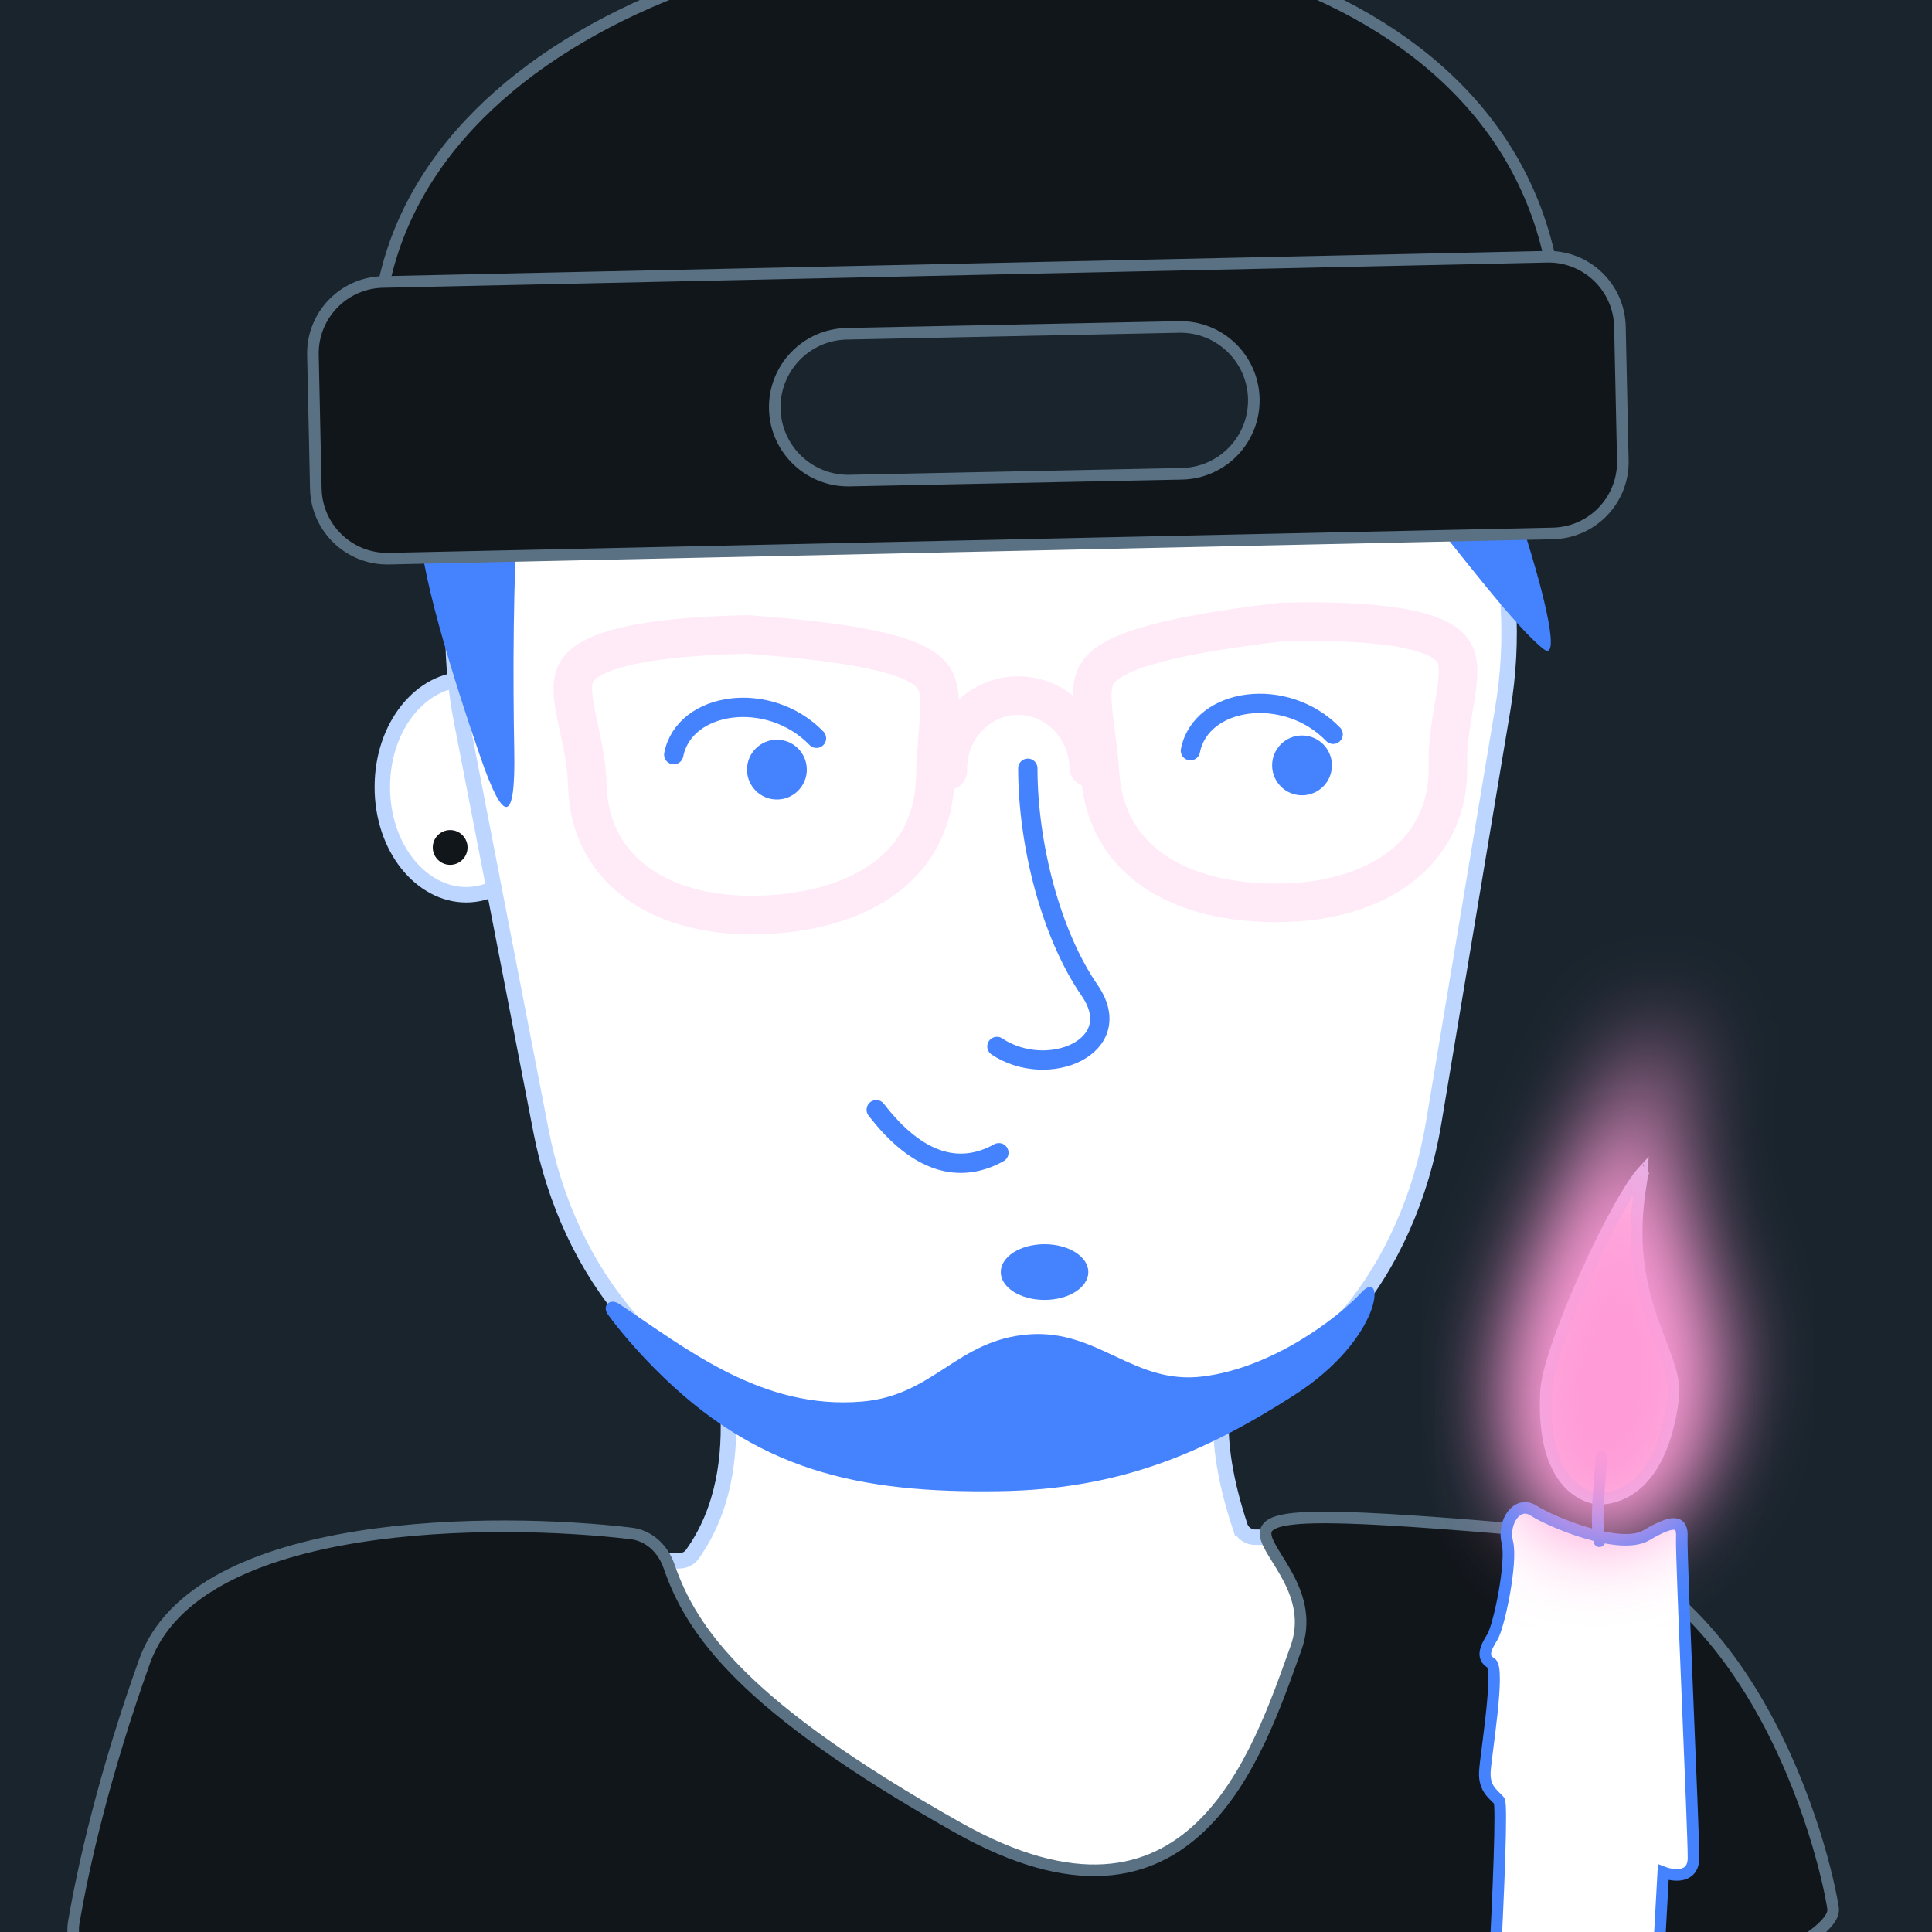
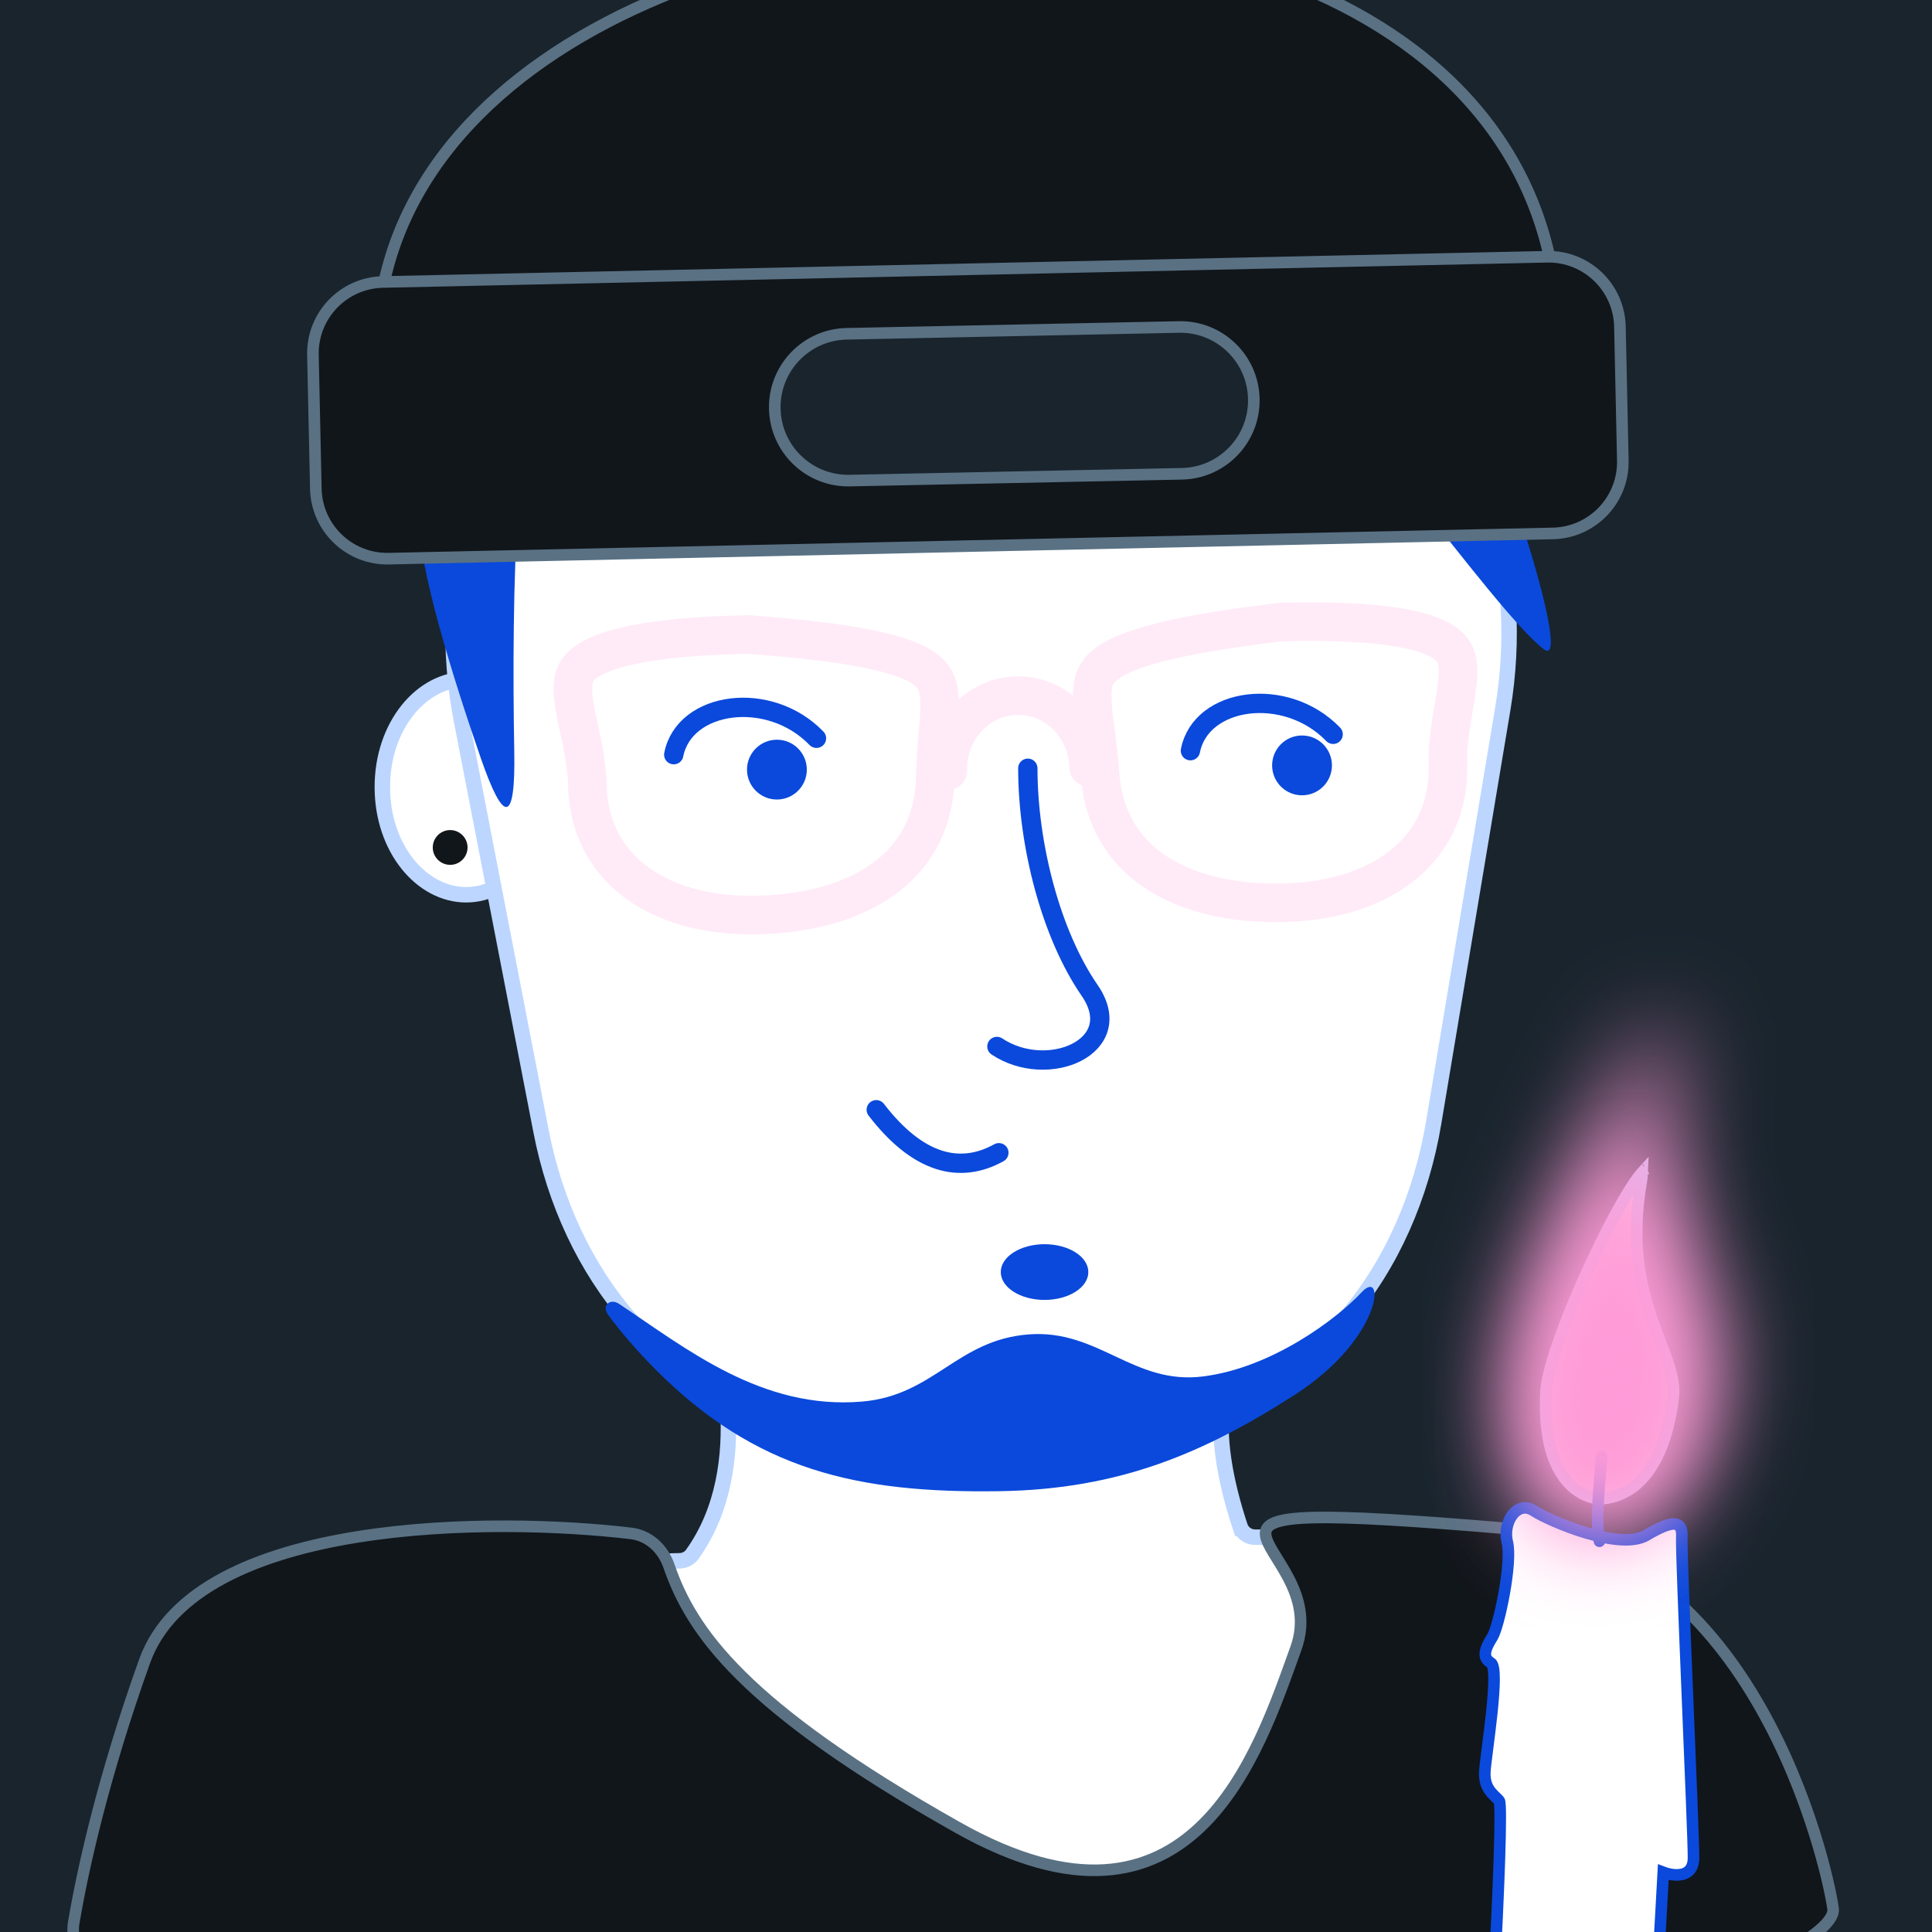
<svg xmlns="http://www.w3.org/2000/svg" width="500" height="500" viewBox="0 0 500 500" fill="none">
  <g clip-path="url(#clip0_664_1288)">
    <rect width="500" height="500" transform="matrix(1 0 0 -1 0 500)" fill="#19242D" />
    <path d="M221.281 297.853H286.741C286.741 297.853 286.741 385.399 310.659 417.328C334.576 449.257 277.842 456.328 256.529 457.465C233.645 458.686 177.565 423.508 199.423 410.118C221.281 396.729 221.281 297.853 221.281 297.853Z" fill="white" />
    <path d="M322.838 394.438L320.939 395.066C321.505 396.778 323.177 397.841 324.85 397.829C344.157 397.685 355.17 403.065 360.384 410.654C365.608 418.255 365.486 428.762 360.933 439.952C351.811 462.37 325.557 485.753 295.709 488.934C276.754 490.954 253.709 486.625 231.238 478.846C208.796 471.077 187.117 459.935 170.943 448.517C162.853 442.805 156.195 437.064 151.513 431.688C146.78 426.253 144.287 421.443 144.043 417.579C143.925 415.704 144.334 414.044 145.295 412.563C146.27 411.061 147.893 409.624 150.385 408.361C155.419 405.81 163.654 404.143 175.903 403.936C177.053 403.917 178.345 403.388 179.132 402.294C187.405 390.791 189.097 376.712 188.371 364.438C187.643 352.142 184.474 341.403 182.749 336.331C182.743 336.311 182.743 336.3 182.745 336.289C182.748 336.273 182.757 336.25 182.774 336.227C182.791 336.205 182.807 336.195 182.813 336.193L182.815 336.192L182.815 336.192L182.815 336.192L182.817 336.192C182.818 336.192 182.822 336.192 182.827 336.192L319.519 347.828C319.545 347.847 319.591 347.885 319.655 347.956C319.835 348.155 320.041 348.496 320.201 348.949C320.359 349.396 320.439 349.859 320.439 350.248C320.44 350.439 320.421 350.589 320.396 350.696C320.372 350.799 320.348 350.839 320.348 350.839L320.349 350.839C316.044 357.665 312.921 370.798 320.939 395.066L322.838 394.438ZM319.493 347.812C319.493 347.812 319.495 347.812 319.498 347.814C319.495 347.813 319.493 347.812 319.493 347.812Z" fill="white" stroke="#BCD6FF" stroke-width="4" />
    <path d="M37.421 429.923C50.899 392.317 128.95 392.742 163.331 396.846C167.991 397.402 171.602 400.861 173.132 405.298C178.943 422.147 192.243 441.62 247.831 472.946C308.602 507.192 325.602 453.665 335.378 426.598C345.596 398.304 285.421 386.686 391.921 395.73C453.728 400.978 472.571 481.179 474.395 493.906C476.22 506.632 381.352 541.176 322.971 533.904C264.591 526.631 208.035 510.269 151.479 510.269H30.234C23.291 510.269 17.93 504.403 19.087 497.558C21.553 482.976 26.98 459.058 37.421 429.923Z" fill="#11161B" stroke="#597183" stroke-width="3" />
    <path d="M238.321 181.721C237.783 193.727 232.437 202.601 223.748 208.629C214.887 214.776 202.246 218.144 187.135 218.144C172.179 218.144 160.249 214.259 152.176 207.92C144.21 201.666 139.7 192.812 139.7 181.945C139.7 176.297 138.589 170.805 137.664 166.234C137.472 165.286 137.288 164.377 137.124 163.515C136.077 158.019 135.877 154.631 136.949 152.146C137.841 150.08 140.21 147.444 147.866 145.356C155.517 143.269 167.493 142.01 185.969 142C203.573 143.627 215.714 145.449 224.055 147.637C232.546 149.864 236.284 152.273 238.029 154.436C239.62 156.41 240.187 158.968 239.942 163.619C239.834 165.686 239.584 167.931 239.291 170.557C239.253 170.895 239.215 171.24 239.176 171.592C238.842 174.609 238.488 178.004 238.321 181.721Z" stroke="#FFEBF7" stroke-width="10" />
    <path d="M283.701 181.721C284.239 193.727 289.585 202.601 298.274 208.629C307.135 214.776 319.776 218.144 334.887 218.144C349.843 218.144 361.773 214.259 369.846 207.92C377.812 201.666 382.322 192.812 382.322 181.945C382.322 176.297 383.433 170.805 384.358 166.234C384.55 165.286 384.734 164.377 384.898 163.515C385.945 158.019 386.146 154.631 385.073 152.146C384.181 150.08 381.812 147.444 374.156 145.356C366.506 143.269 354.529 142.01 336.053 142C318.449 143.627 306.308 145.449 297.967 147.637C289.476 149.864 285.738 152.273 283.994 154.436C282.402 156.41 281.835 158.968 282.08 163.619C282.189 165.686 282.438 167.931 282.731 170.557C282.769 170.895 282.807 171.24 282.846 171.592C283.18 174.609 283.534 178.004 283.701 181.721Z" stroke="#FFEBF7" stroke-width="10" />
    <path d="M241.444 180.2C241.444 169.269 250.304 160.409 261.235 160.409C272.165 160.409 281.026 169.269 281.026 180.2" stroke="#FFEBF7" stroke-width="10" stroke-linecap="round" />
    <path d="M142.325 203.694C142.325 219.543 132.207 231.563 120.636 231.563C109.065 231.563 98.947 219.543 98.947 203.694C98.947 187.846 109.065 175.825 120.636 175.825C132.207 175.825 142.325 187.846 142.325 203.694Z" fill="white" stroke="#BCD6FF" stroke-width="4" />
    <path d="M119.435 186.498C105.325 113.678 161.106 46.052 235.28 46.052H272.526C345.46 46.052 400.93 111.555 388.914 183.493L371.033 290.546C364.688 328.531 340.048 361.178 302.547 367.029C288.926 369.154 273.326 370.607 256.135 370.607C238.137 370.607 221.883 369.014 207.819 366.725C171.405 360.799 147.133 329.45 140.013 292.705L119.435 186.498Z" fill="white" stroke="#BCD6FF" stroke-width="4" />
-     <circle cx="201.065" cy="199.176" r="7.74" fill="#4583FE" />
-     <path d="M211.303 191.068C199.053 178.398 177.097 181.48 174.365 195.307" stroke="#4583FE" stroke-width="5" stroke-linecap="round" />
-     <circle cx="336.964" cy="198.084" r="7.74" fill="#4583FE" />
-     <path d="M345.017 190.038C332.768 177.368 310.811 180.45 308.08 194.277" stroke="#4583FE" stroke-width="5" stroke-linecap="round" />
+     <circle cx="201.065" cy="199.176" r="7.74" fill="#0A49DB" />
+     <path d="M211.303 191.068C199.053 178.398 177.097 181.48 174.365 195.307" stroke="#0A49DB" stroke-width="5" stroke-linecap="round" />
+     <circle cx="336.964" cy="198.084" r="7.74" fill="#0A49DB" />
+     <path d="M345.017 190.038C332.768 177.368 310.811 180.45 308.08 194.277" stroke="#0A49DB" stroke-width="5" stroke-linecap="round" />
    <path d="M242.067 200.976C241.84 212.519 237.107 221.091 229.333 226.987C221.403 233.002 209.951 236.48 196.12 236.803C182.452 237.121 171.499 233.68 164.011 227.844C156.617 222.08 152.257 213.73 152.013 203.29C151.887 197.872 150.741 192.626 149.787 188.26C149.589 187.355 149.399 186.488 149.229 185.664C148.141 180.413 147.883 177.17 148.81 174.777C149.56 172.842 151.592 170.335 158.483 168.203C165.406 166.061 176.339 164.599 193.326 164.191C209.554 165.374 220.732 166.857 228.413 168.764C236.229 170.704 239.623 172.899 241.215 174.858C242.69 176.674 243.278 179.095 243.156 183.577C243.102 185.562 242.922 187.72 242.711 190.246C242.684 190.571 242.656 190.903 242.629 191.24C242.388 194.142 242.138 197.406 242.067 200.976Z" stroke="#FFEBF7" stroke-width="10" />
    <path d="M284.654 199.983C285.42 211.504 290.547 219.846 298.587 225.373C306.788 231.012 318.391 233.953 332.221 233.631C345.889 233.312 356.67 229.364 363.878 223.185C370.995 217.083 374.962 208.54 374.719 198.099C374.592 192.681 375.493 187.388 376.243 182.982C376.398 182.069 376.547 181.193 376.679 180.363C377.521 175.067 377.628 171.816 376.59 169.469C375.751 167.57 373.604 165.16 366.622 163.352C359.606 161.535 348.617 160.583 331.629 160.968C315.474 162.905 304.378 164.907 296.793 167.17C289.077 169.473 285.788 171.823 284.289 173.855C282.901 175.737 282.426 178.182 282.757 182.654C282.903 184.634 283.183 186.782 283.511 189.295C283.554 189.619 283.597 189.949 283.64 190.285C284.015 193.172 284.418 196.421 284.654 199.983Z" stroke="#FFEBF7" stroke-width="10" />
    <path d="M245.302 199.44C245.058 188.955 253.022 180.265 263.09 180.03C273.159 179.796 281.519 188.105 281.763 198.59" stroke="#FFEBF7" stroke-width="10" stroke-linecap="round" />
-     <path d="M281.58 117.149C263.93 100.791 234.755 82.16 198.972 82.16C132.589 82.16 173.726 77.337 144.385 88.34C133.054 92.588 132.395 156.365 133.09 194.464C133.428 213.01 130.468 213.67 124.407 196.14C117.118 175.059 108.336 146.912 108.336 133.657C108.336 -6.177 278.17 61.706 365.284 78.23C368.032 78.751 370.45 80.21 371.904 82.6C386.014 105.793 407.857 174.428 399.5 168C386.111 157.7 343.166 94.519 343.166 106.879C343.166 110.845 343.461 113.5 343.815 116.257C344.855 124.368 336.61 129.068 331.217 122.92C321.732 112.106 316.209 99.669 299.908 99.669C289.018 99.669 290.499 104.784 294.06 112.099C298.512 121.24 289.038 124.061 281.58 117.149Z" fill="#4583FE" />
-     <path d="M223.063 362.73C197.214 364.9 177.759 349.122 160.216 337.441C157.857 335.871 155.671 337.908 157.335 340.202C160.541 344.622 164.987 349.714 169.53 354.295C195.568 380.549 221.917 386.484 258.78 385.915C289.984 385.433 311.821 375.862 334.901 361.096C357.982 346.33 358.585 327.757 352.357 334.462C346.129 341.167 329.327 353.966 311.332 356.224C293.379 358.477 284.313 343.993 266.296 345.337C247.646 346.727 241.757 361.161 223.063 362.73Z" fill="#4583FE" />
-     <path d="M226.774 287.199C237.6 301.275 248.476 303.902 258.507 298.327" stroke="#4583FE" stroke-width="5" stroke-linecap="round" />
-     <ellipse cx="270.329" cy="329.209" rx="11.329" ry="7.21" fill="#4583FE" />
-     <path d="M266 198.823C266 218.654 272 241.823 282 256.323C292 270.823 271.196 279.621 258 270.823" stroke="#4583FE" stroke-width="5" stroke-linecap="round" stroke-linejoin="round" />
+     <path d="M281.58 117.149C263.93 100.791 234.755 82.16 198.972 82.16C132.589 82.16 173.726 77.337 144.385 88.34C133.054 92.588 132.395 156.365 133.09 194.464C133.428 213.01 130.468 213.67 124.407 196.14C117.118 175.059 108.336 146.912 108.336 133.657C108.336 -6.177 278.17 61.706 365.284 78.23C368.032 78.751 370.45 80.21 371.904 82.6C386.014 105.793 407.857 174.428 399.5 168C386.111 157.7 343.166 94.519 343.166 106.879C343.166 110.845 343.461 113.5 343.815 116.257C344.855 124.368 336.61 129.068 331.217 122.92C321.732 112.106 316.209 99.669 299.908 99.669C289.018 99.669 290.499 104.784 294.06 112.099C298.512 121.24 289.038 124.061 281.58 117.149Z" fill="#0A49DB" />
+     <path d="M223.063 362.73C197.214 364.9 177.759 349.122 160.216 337.441C157.857 335.871 155.671 337.908 157.335 340.202C160.541 344.622 164.987 349.714 169.53 354.295C195.568 380.549 221.917 386.484 258.78 385.915C289.984 385.433 311.821 375.862 334.901 361.096C357.982 346.33 358.585 327.757 352.357 334.462C346.129 341.167 329.327 353.966 311.332 356.224C293.379 358.477 284.313 343.993 266.296 345.337C247.646 346.727 241.757 361.161 223.063 362.73Z" fill="#0A49DB" />
+     <path d="M226.774 287.199C237.6 301.275 248.476 303.902 258.507 298.327" stroke="#0A49DB" stroke-width="5" stroke-linecap="round" />
+     <ellipse cx="270.329" cy="329.209" rx="11.329" ry="7.21" fill="#0A49DB" />
+     <path d="M266 198.823C266 218.654 272 241.823 282 256.323C292 270.823 271.196 279.621 258 270.823" stroke="#0A49DB" stroke-width="5" stroke-linecap="round" stroke-linejoin="round" />
    <circle cx="116.5" cy="219.323" r="4.5" fill="#11161B" />
    <path d="M106.729 132.731C29.684 -51.254 465.37 -83.546 395.781 132.68C388.415 114.538 209.256 103.632 180.169 110.066C143.91 118.086 119.878 156.88 106.729 132.731Z" fill="#11161B" stroke="#597183" stroke-width="3" />
    <rect x="80.585" y="73.379" width="338.33" height="71.62" rx="18.5" transform="rotate(-1.24178 80.5847 73.3795)" fill="#11161B" stroke="#597183" stroke-width="3" />
    <rect x="200.124" y="86.774" width="124" height="38" rx="19" transform="rotate(-1.17266 200.124 86.7744)" fill="#19242D" stroke="#597183" stroke-width="3" />
    <path d="M400.121 360.014C399.416 372.758 402.349 379.589 405.479 383.255C408.616 386.93 412.149 387.657 413.1 387.79C413.288 387.817 413.465 387.833 413.663 387.843C414.697 387.895 418.685 387.859 422.802 384.68C426.897 381.518 431.373 375.049 433.02 361.731C433.363 358.962 432.788 356.108 431.695 352.787C431.149 351.13 430.488 349.395 429.769 347.514L429.7 347.334C429.004 345.514 428.259 343.569 427.541 341.486C424.555 332.827 422.028 321.81 424.68 306.251C424.889 305.029 424.994 304.086 425.019 303.386C424.955 303.456 424.887 303.532 424.816 303.613C422.631 306.121 419.219 311.906 415.572 319.097C411.952 326.235 408.179 334.601 405.26 342.15C402.315 349.769 400.323 356.35 400.121 360.014ZM425.931 302.582C425.931 302.582 425.928 302.583 425.922 302.586C425.928 302.584 425.931 302.582 425.931 302.582Z" fill="#FFEBF7" stroke="#BCD6FF" stroke-width="3" />
-     <path d="M430.455 484.553L426.115 563.043C411.082 563.165 381.364 562.855 382.756 560.646C384.496 557.885 389.483 467.685 387.988 466.015C386.493 464.345 384.031 462.939 384.276 458.508C384.521 454.077 388.295 431.746 385.833 430.34C383.371 428.934 384.46 426.455 386.2 423.694C387.94 420.933 391.4 404.299 390.097 399.147C388.795 393.996 392.608 388.175 396.899 390.952C401.19 393.729 419.179 401.39 426.071 397.327C432.962 393.263 435.494 393.403 435.249 397.834C435.004 402.265 438.329 474.195 438.278 480.859C438.237 486.19 433.046 485.543 430.455 484.553Z" fill="white" stroke="#4583FE" stroke-width="3" />
-     <path d="M414.505 377.003C413.342 390.377 413.17 394.262 413.931 398.875" stroke="#4583FE" stroke-width="3" stroke-linecap="round" />
+     <path d="M430.455 484.553L426.115 563.043C411.082 563.165 381.364 562.855 382.756 560.646C384.496 557.885 389.483 467.685 387.988 466.015C386.493 464.345 384.031 462.939 384.276 458.508C384.521 454.077 388.295 431.746 385.833 430.34C383.371 428.934 384.46 426.455 386.2 423.694C387.94 420.933 391.4 404.299 390.097 399.147C388.795 393.996 392.608 388.175 396.899 390.952C401.19 393.729 419.179 401.39 426.071 397.327C432.962 393.263 435.494 393.403 435.249 397.834C435.004 402.265 438.329 474.195 438.278 480.859C438.237 486.19 433.046 485.543 430.455 484.553Z" fill="white" stroke="#0A49DB" stroke-width="3" />
+     <path d="M414.505 377.003C413.342 390.377 413.17 394.262 413.931 398.875" stroke="#0A49DB" stroke-width="3" stroke-linecap="round" />
    <g filter="url(#filter0_f_664_1288)">
      <path d="M392.352 350.471C390.201 389.375 410.587 393.28 413.5 393.639C413.737 393.668 413.953 393.688 414.191 393.703C417.28 393.905 440.093 393.998 445.116 353.388C447.369 335.171 425.197 316.745 432.839 271.912C438.786 237.022 393.631 327.338 392.352 350.471Z" fill="#FF9BD7" />
    </g>
    <g filter="url(#filter1_f_664_1288)">
      <path d="M395.623 365.09C394.074 393.099 408.527 396.258 410.966 396.591C411.202 396.624 411.419 396.643 411.658 396.656C414.238 396.795 430.521 396.493 434.142 367.219C435.786 353.92 419.6 340.469 425.179 307.74C429.521 282.269 396.556 348.202 395.623 365.09Z" fill="#FF9BD7" />
    </g>
  </g>
  <defs>
    <filter id="filter0_f_664_1288" x="368.193" y="239.992" width="101.084" height="177.738" filterUnits="userSpaceOnUse" color-interpolation-filters="sRGB">
      <feFlood flood-opacity="0" result="BackgroundImageFix" />
      <feBlend mode="normal" in="SourceGraphic" in2="BackgroundImageFix" result="shape" />
      <feGaussianBlur stdDeviation="12" result="effect1_foregroundBlur_664_1288" />
    </filter>
    <filter id="filter1_f_664_1288" x="371.507" y="277.958" width="86.753" height="142.712" filterUnits="userSpaceOnUse" color-interpolation-filters="sRGB">
      <feFlood flood-opacity="0" result="BackgroundImageFix" />
      <feBlend mode="normal" in="SourceGraphic" in2="BackgroundImageFix" result="shape" />
      <feGaussianBlur stdDeviation="12" result="effect1_foregroundBlur_664_1288" />
    </filter>
    <clipPath id="clip0_664_1288">
      <rect width="500" height="500" fill="white" transform="matrix(1 0 0 -1 0 500)" />
    </clipPath>
  </defs>
</svg>
